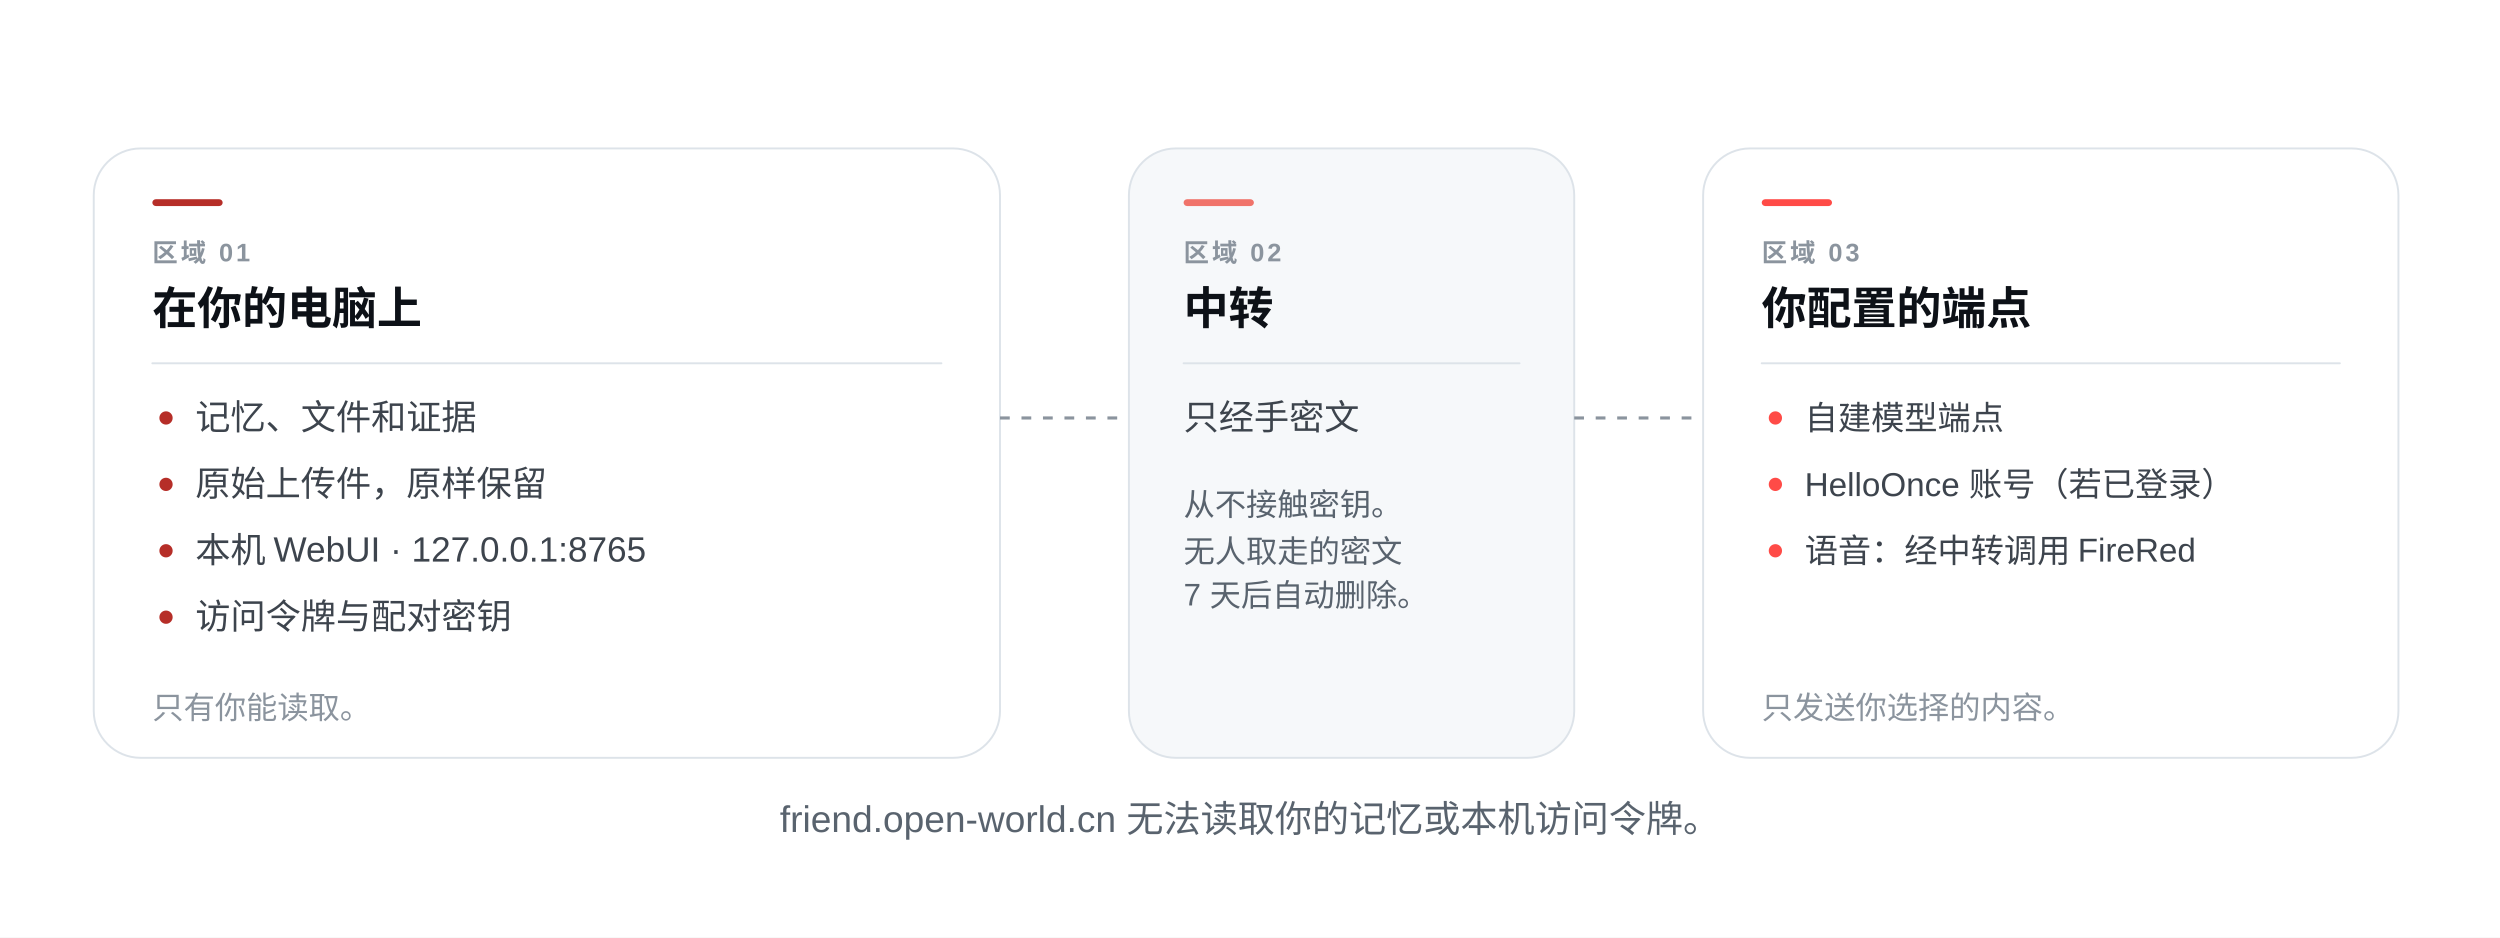
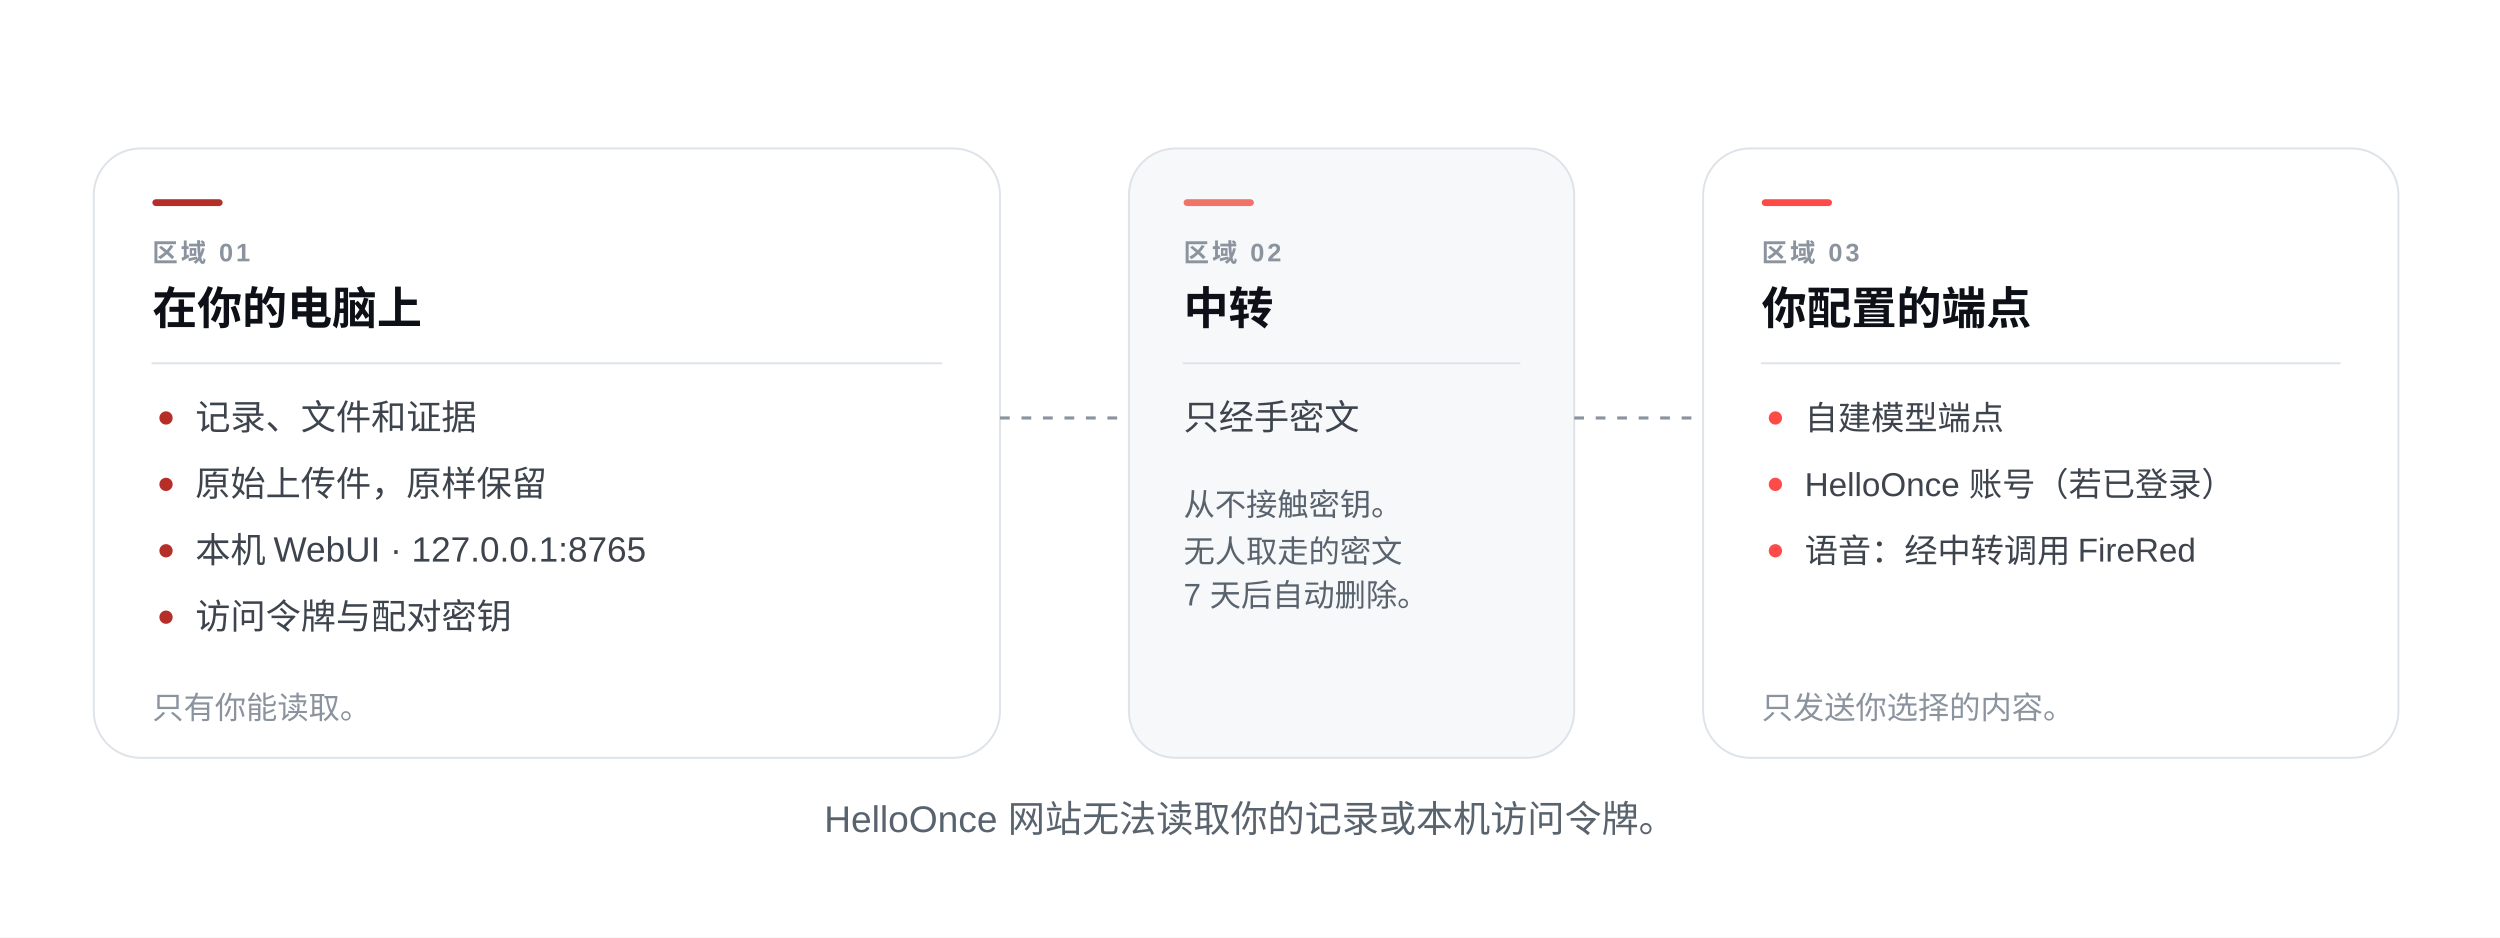
- <svg xmlns="http://www.w3.org/2000/svg" viewBox="0 0 1280 480" width="1280" height="480" role="img" aria-label="数据边界图：记忆与证据留在你的电脑上；中转只经手密文；模型处理只发往你配置的端点。">
+ <svg xmlns="http://www.w3.org/2000/svg" viewBox="0 0 1280 480" width="1280" height="480" role="img" aria-label="数据边界图：记录与证据留在你的电脑上；中转只经手密文；模型处理只发往你配置的端点。">
  <defs>
    <radialGradient id="halo" cx="50%" cy="50%" r="50%">
      <stop offset="0" stop-color="#FF7A70" stop-opacity=".55" />
      <stop offset=".45" stop-color="#FF7A70" stop-opacity=".18" />
      <stop offset="1" stop-color="#FF7A70" stop-opacity="0" />
    </radialGradient>
    <linearGradient id="cardGrad" x1="0" y1="0" x2="0" y2="1">
      <stop offset="0" stop-color="#FFFFFF" />
      <stop offset="1" stop-color="#FFFFFF" />
    </linearGradient>
    <linearGradient id="cardAltGrad" x1="0" y1="0" x2="0" y2="1">
      <stop offset="0" stop-color="#F6F8FA" />
      <stop offset="1" stop-color="#F6F8FA" />
    </linearGradient>
    <filter id="soft" x="-30%" y="-30%" width="160%" height="180%">
      <feDropShadow dx="0" dy="8" stdDeviation="14" flood-color="rgba(31,35,40,.13)" flood-opacity="1" />
    </filter>
    <filter id="softSm" x="-30%" y="-30%" width="160%" height="180%">
      <feDropShadow dx="0" dy="4" stdDeviation="7" flood-color="rgba(31,35,40,.13)" flood-opacity=".8" />
    </filter>
  </defs>
  <style>
  .s{font-family:-apple-system, BlinkMacSystemFont, 'Segoe UI Variable Display', 'Segoe UI', 'Helvetica Neue', Arial, 'Microsoft YaHei', 'PingFang SC', 'Hiragino Sans GB', 'Noto Sans CJK SC', sans-serif}
  .m{font-family:ui-monospace, SFMono-Regular, 'SF Mono', Menlo, Consolas, 'Liberation Mono', 'Microsoft YaHei', monospace}
  .rise{opacity:0;animation:rise .9s cubic-bezier(.16,.84,.32,1) both}
  @keyframes rise{from{opacity:0;transform:translateY(14px);filter:blur(6px)}to{opacity:1;transform:none;filter:blur(0)}}
  @keyframes breathe{0%,100%{opacity:.45;transform:scale(.96)}50%{opacity:.9;transform:scale(1.05)}}
  @keyframes breathe2{
    0%{opacity:.05;transform:scale(.93);animation-timing-function:cubic-bezier(.66,0,.34,1)}
    18%{opacity:.12;transform:scale(1.03);animation-timing-function:cubic-bezier(.37,0,.63,1)}
    34%{opacity:.07;transform:scale(.99);animation-timing-function:cubic-bezier(.45,0,.55,1)}
    57%{opacity:.15;transform:scale(1.085);animation-timing-function:cubic-bezier(.3,0,.7,1)}
    72%{opacity:.088;transform:scale(1.008);animation-timing-function:cubic-bezier(.6,0,.4,1)}
    88%{opacity:.126;transform:scale(1.052);animation-timing-function:cubic-bezier(.5,0,.5,1)}
    100%{opacity:.05;transform:scale(.93)}
  }
  @keyframes twinkle{0%,100%{opacity:.12}50%{opacity:.5}}
  .tw{animation:twinkle 9s ease-in-out infinite}
  .snr{animation:snr 5.4s cubic-bezier(.16,.84,.32,1) infinite;transform-box:fill-box;transform-origin:center}
  @keyframes snr{0%{transform:scale(.5);opacity:.55}65%{opacity:0}100%{transform:scale(1.6);opacity:0}}
  .swp{animation-timing-function:cubic-bezier(.83,0,.17,1);animation-iteration-count:infinite;opacity:0}
  .march{animation:march 1.65s linear infinite}
  .dp{animation:dotpulse 2.6s ease-in-out infinite}
  @keyframes dotpulse{0%,100%{opacity:.42}50%{opacity:1}}
  @keyframes march{to{stroke-dashoffset:-24}}
  .scan{animation:scan 4s cubic-bezier(.83,0,.17,1) infinite;opacity:0}
  @keyframes scan{0%{transform:translateX(0);opacity:0}8%{opacity:1}88%{opacity:1}100%{transform:translateX(1140px);opacity:0}}
  @media (prefers-reduced-motion: reduce){
    .rise{animation:none!important;opacity:1!important;filter:none!important;transform:none!important}
    .tw{animation:none!important;opacity:.55!important}
    .snr,.swp,.scan{animation:none!important;opacity:0!important}
    .march{animation:none!important}
    .dp{animation:none!important;opacity:1!important}
  }</style>
  <rect width="1280" height="480" fill="#FFFFFF" />
  <rect x="48" y="76" width="464" height="312" rx="24" fill="#FFFFFF" stroke="#DDE3E9" stroke-width="1" />
  <rect x="78" y="102" width="36" height="3.5" rx="1.8" fill="#B62E28" />
  <text x="78" y="134" font-size="13" font-weight="700" fill="#8B949E" letter-spacing="1.5" class="s">区域 01</text>
  <text x="78" y="166" font-size="23" font-weight="650" fill="#0D1117" class="s">在你的电脑上</text>
  <line x1="78" y1="186" x2="482" y2="186" stroke="#DDE3E9" stroke-width="1" stroke-linecap="round" />
  <circle cx="85" cy="214" r="3.4" fill="#B62E28" />
-   <text x="100" y="220" font-size="18" font-weight="400" fill="#3D444D" class="s">记忆、文件和证据</text>
+   <text x="100" y="220" font-size="18" font-weight="400" fill="#3D444D" class="s">记录、文件和证据</text>
  <circle cx="85" cy="248" r="3.4" fill="#B62E28" />
  <text x="100" y="254" font-size="18" font-weight="400" fill="#3D444D" class="s">原始上传件，原样保留</text>
  <circle cx="85" cy="282" r="3.4" fill="#B62E28" />
  <text x="100" y="288" font-size="18" font-weight="400" fill="#3D444D" class="s">本机 WebUI · 127.0.0.1:8765</text>
  <circle cx="85" cy="316" r="3.4" fill="#B62E28" />
  <text x="100" y="322" font-size="18" font-weight="400" fill="#3D444D" class="s">访问令牌与配对密钥</text>
  <text x="78" y="368" font-size="16" font-weight="500" fill="#8B949E" class="s">只有你能读取。</text>
  <rect x="578" y="76" width="228" height="312" rx="24" fill="#F6F8FA" stroke="#DDE3E9" stroke-width="1" />
  <rect x="606" y="102" width="36" height="3.5" rx="1.8" fill="#F0736A" />
  <text x="606" y="134" font-size="13" font-weight="700" fill="#8B949E" letter-spacing="1.5" class="s">区域 02</text>
  <text x="606" y="166" font-size="23" font-weight="650" fill="#0D1117" class="s">中转</text>
  <line x1="606" y1="186" x2="778" y2="186" stroke="#DDE3E9" stroke-width="1" stroke-linecap="round" />
  <text x="606" y="220" font-size="18" font-weight="400" fill="#3D444D" class="s">只经手密文</text>
  <text x="606" y="264" font-size="16" font-weight="400" fill="#59636E" class="s">从不接触密钥。</text>
  <text x="606" y="288" font-size="16" font-weight="400" fill="#59636E" class="s">无人取走的密文</text>
  <text x="606" y="310" font-size="16" font-weight="400" fill="#59636E" class="s">7 天后自动删除。</text>
  <rect x="872" y="76" width="356" height="312" rx="24" fill="#FFFFFF" stroke="#DDE3E9" stroke-width="1" />
  <rect x="902" y="102" width="36" height="3.5" rx="1.8" fill="#FF4B47" />
  <text x="902" y="134" font-size="13" font-weight="700" fill="#8B949E" letter-spacing="1.5" class="s">区域 03</text>
  <text x="902" y="166" font-size="23" font-weight="650" fill="#0D1117" class="s">你配置的端点</text>
  <line x1="902" y1="186" x2="1198" y2="186" stroke="#DDE3E9" stroke-width="1" stroke-linecap="round" />
  <circle cx="909" cy="214" r="3.4" fill="#FF4B47" />
  <text x="924" y="220" font-size="17" font-weight="400" fill="#3D444D" class="s">自建模型端点</text>
  <circle cx="909" cy="248" r="3.4" fill="#FF4B47" />
  <text x="924" y="254" font-size="17" font-weight="400" fill="#3D444D" class="s">HelloOnce 账号（若已登录）</text>
  <circle cx="909" cy="282" r="3.4" fill="#FF4B47" />
  <text x="924" y="288" font-size="17" font-weight="400" fill="#3D444D" class="s">语音：经中转调用 FireRed</text>
  <text x="902" y="368" font-size="16" font-weight="500" fill="#8B949E" class="s">只发送你选择的内容。</text>
  <line x1="512" y1="214" x2="578" y2="214" stroke="#8B949E" stroke-width="1.6" stroke-dasharray="5 6" class="march" />
  <line x1="806" y1="214" x2="872" y2="214" stroke="#8B949E" stroke-width="1.6" stroke-dasharray="5 6" class="march" />
-   <text x="640" y="426" font-size="19" font-weight="400" fill="#59636E" text-anchor="middle" class="s">friend.open-world.cn 无法读取你的记忆或本机访问令牌。</text>
+   <text x="640" y="426" font-size="19" font-weight="400" fill="#59636E" text-anchor="middle" class="s">HelloOnce 网站无法读取你的记录或本机访问令牌。</text>
</svg>
